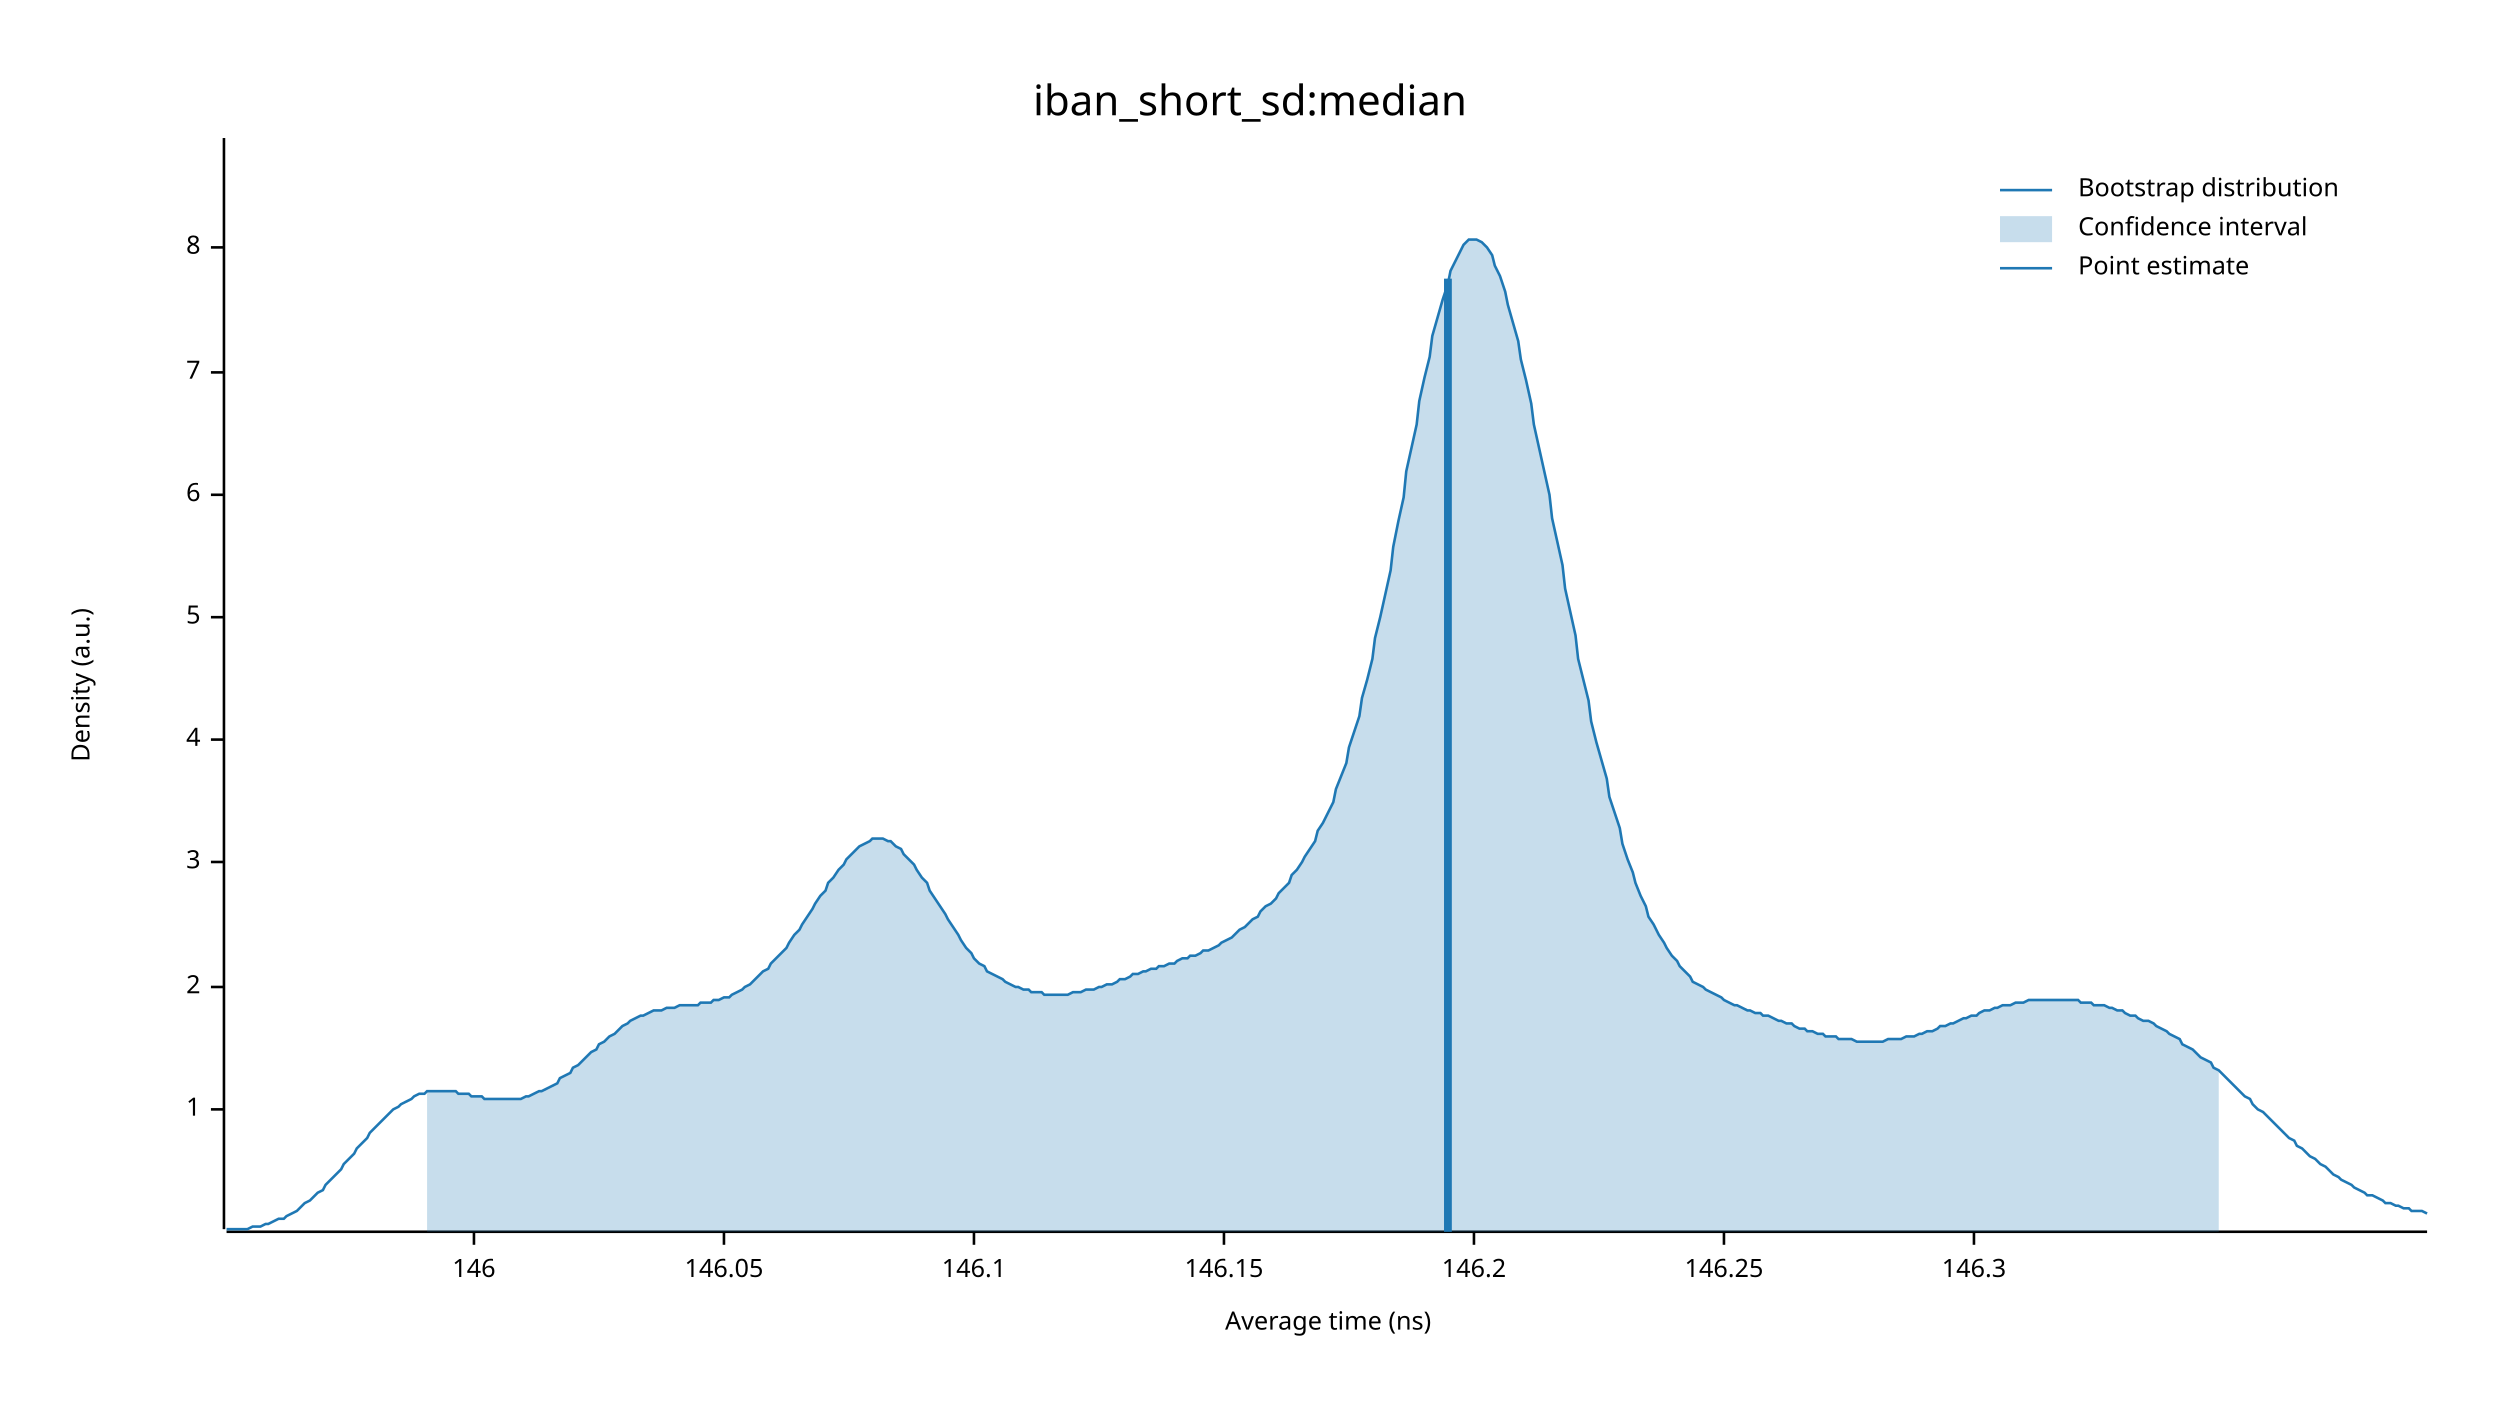
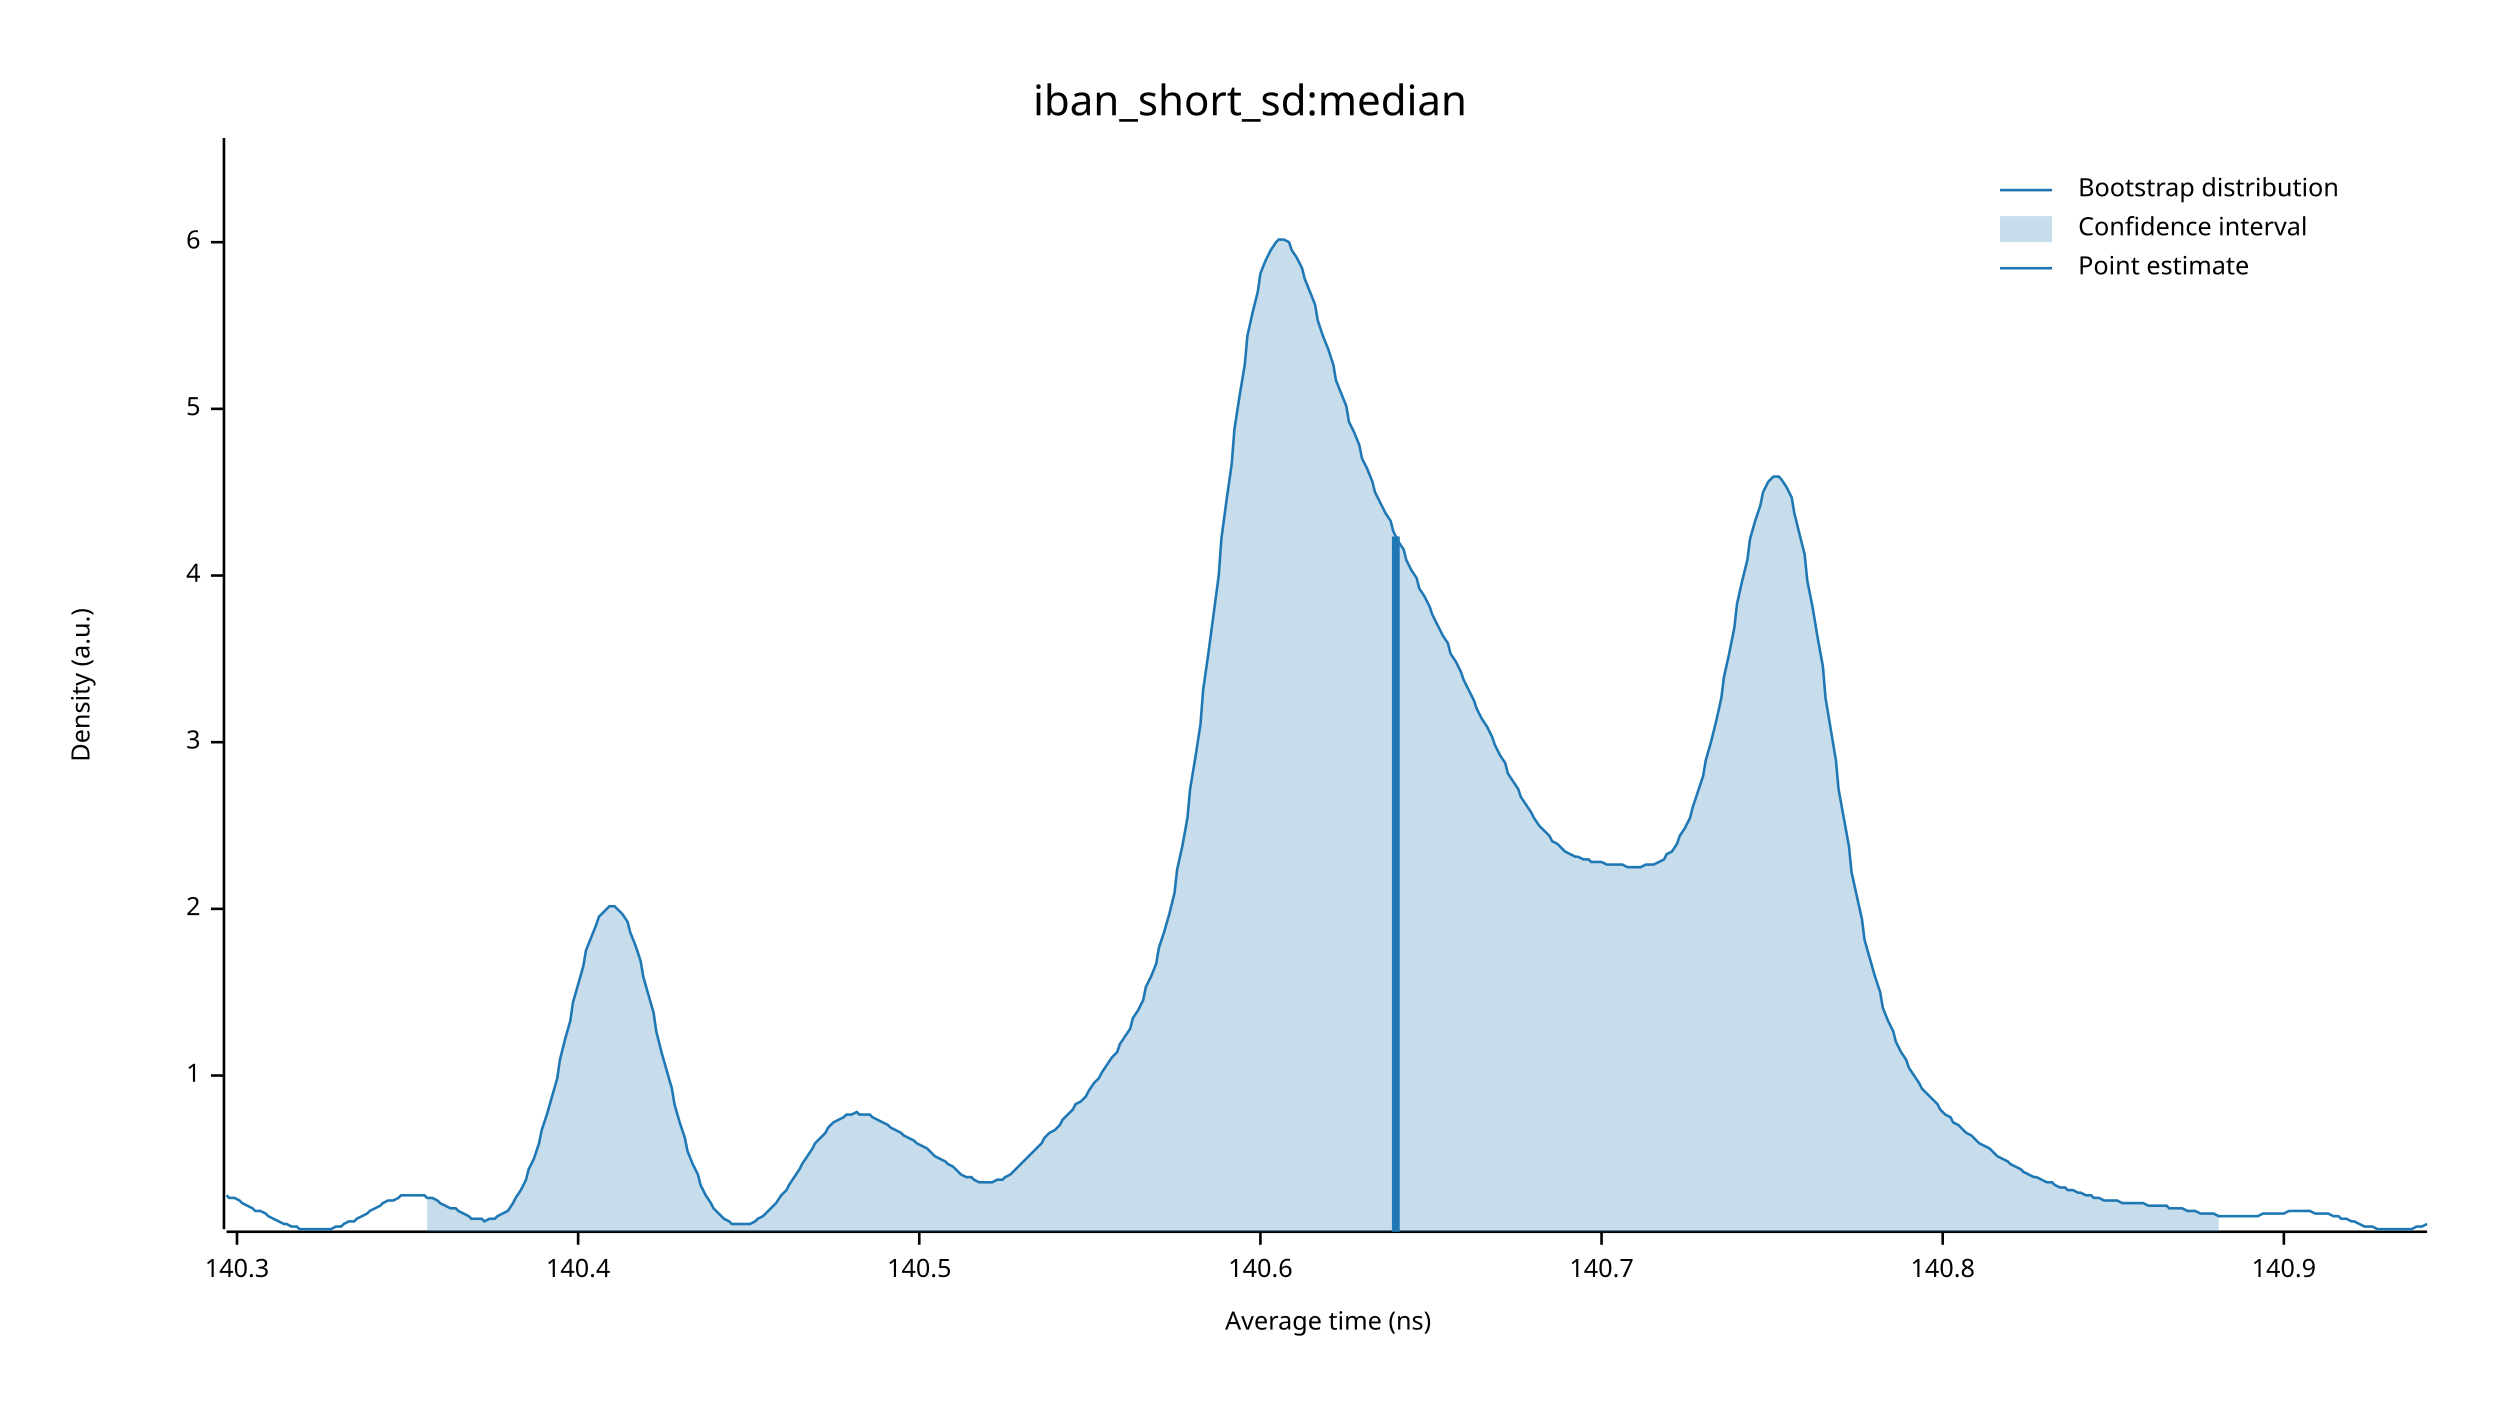
<svg xmlns="http://www.w3.org/2000/svg" width="960" height="540" viewBox="0 0 960 540">
  <text x="480" y="32" dy="0.76em" text-anchor="middle" font-family="sans-serif" font-size="16.129" opacity="1" fill="#000000">
iban_short_sd:median
</text>
  <text x="27" y="263" dy="0.76em" text-anchor="middle" font-family="sans-serif" font-size="9.677" opacity="1" fill="#000000" transform="rotate(270, 27, 263)">
Density (a.u.)
</text>
  <text x="510" y="513" dy="-0.5ex" text-anchor="middle" font-family="sans-serif" font-size="9.677" opacity="1" fill="#000000">
Average time (ns)
</text>
  <polyline fill="none" opacity="1" stroke="#000000" stroke-width="1" points="86,53 86,472 " />
-   <text x="77" y="426" dy="0.5ex" text-anchor="end" font-family="sans-serif" font-size="9.677" opacity="1" fill="#000000">
+   <text x="77" y="413" dy="0.5ex" text-anchor="end" font-family="sans-serif" font-size="9.677" opacity="1" fill="#000000">
1
</text>
-   <polyline fill="none" opacity="1" stroke="#000000" stroke-width="1" points="81,426 86,426 " />
-   <text x="77" y="379" dy="0.5ex" text-anchor="end" font-family="sans-serif" font-size="9.677" opacity="1" fill="#000000">
+   <polyline fill="none" opacity="1" stroke="#000000" stroke-width="1" points="81,413 86,413 " />
+   <text x="77" y="349" dy="0.5ex" text-anchor="end" font-family="sans-serif" font-size="9.677" opacity="1" fill="#000000">
2
</text>
-   <polyline fill="none" opacity="1" stroke="#000000" stroke-width="1" points="81,379 86,379 " />
-   <text x="77" y="331" dy="0.5ex" text-anchor="end" font-family="sans-serif" font-size="9.677" opacity="1" fill="#000000">
+   <polyline fill="none" opacity="1" stroke="#000000" stroke-width="1" points="81,349 86,349 " />
+   <text x="77" y="285" dy="0.5ex" text-anchor="end" font-family="sans-serif" font-size="9.677" opacity="1" fill="#000000">
3
</text>
-   <polyline fill="none" opacity="1" stroke="#000000" stroke-width="1" points="81,331 86,331 " />
-   <text x="77" y="284" dy="0.5ex" text-anchor="end" font-family="sans-serif" font-size="9.677" opacity="1" fill="#000000">
+   <polyline fill="none" opacity="1" stroke="#000000" stroke-width="1" points="81,285 86,285 " />
+   <text x="77" y="221" dy="0.5ex" text-anchor="end" font-family="sans-serif" font-size="9.677" opacity="1" fill="#000000">
4
</text>
-   <polyline fill="none" opacity="1" stroke="#000000" stroke-width="1" points="81,284 86,284 " />
-   <text x="77" y="237" dy="0.5ex" text-anchor="end" font-family="sans-serif" font-size="9.677" opacity="1" fill="#000000">
+   <polyline fill="none" opacity="1" stroke="#000000" stroke-width="1" points="81,221 86,221 " />
+   <text x="77" y="157" dy="0.5ex" text-anchor="end" font-family="sans-serif" font-size="9.677" opacity="1" fill="#000000">
5
</text>
-   <polyline fill="none" opacity="1" stroke="#000000" stroke-width="1" points="81,237 86,237 " />
-   <text x="77" y="190" dy="0.5ex" text-anchor="end" font-family="sans-serif" font-size="9.677" opacity="1" fill="#000000">
+   <polyline fill="none" opacity="1" stroke="#000000" stroke-width="1" points="81,157 86,157 " />
+   <text x="77" y="93" dy="0.5ex" text-anchor="end" font-family="sans-serif" font-size="9.677" opacity="1" fill="#000000">
6
</text>
-   <polyline fill="none" opacity="1" stroke="#000000" stroke-width="1" points="81,190 86,190 " />
-   <text x="77" y="143" dy="0.5ex" text-anchor="end" font-family="sans-serif" font-size="9.677" opacity="1" fill="#000000">
- 7
+   <polyline fill="none" opacity="1" stroke="#000000" stroke-width="1" points="81,93 86,93 " />
+   <polyline fill="none" opacity="1" stroke="#000000" stroke-width="1" points="87,473 932,473 " />
+   <text x="91" y="483" dy="0.76em" text-anchor="middle" font-family="sans-serif" font-size="9.677" opacity="1" fill="#000000">
+ 140.3
</text>
-   <polyline fill="none" opacity="1" stroke="#000000" stroke-width="1" points="81,143 86,143 " />
-   <text x="77" y="95" dy="0.5ex" text-anchor="end" font-family="sans-serif" font-size="9.677" opacity="1" fill="#000000">
- 8
+   <polyline fill="none" opacity="1" stroke="#000000" stroke-width="1" points="91,473 91,478 " />
+   <text x="222" y="483" dy="0.76em" text-anchor="middle" font-family="sans-serif" font-size="9.677" opacity="1" fill="#000000">
+ 140.4
</text>
-   <polyline fill="none" opacity="1" stroke="#000000" stroke-width="1" points="81,95 86,95 " />
-   <polyline fill="none" opacity="1" stroke="#000000" stroke-width="1" points="87,473 932,473 " />
-   <text x="182" y="483" dy="0.76em" text-anchor="middle" font-family="sans-serif" font-size="9.677" opacity="1" fill="#000000">
- 146
+   <polyline fill="none" opacity="1" stroke="#000000" stroke-width="1" points="222,473 222,478 " />
+   <text x="353" y="483" dy="0.76em" text-anchor="middle" font-family="sans-serif" font-size="9.677" opacity="1" fill="#000000">
+ 140.5
</text>
-   <polyline fill="none" opacity="1" stroke="#000000" stroke-width="1" points="182,473 182,478 " />
-   <text x="278" y="483" dy="0.76em" text-anchor="middle" font-family="sans-serif" font-size="9.677" opacity="1" fill="#000000">
- 146.05
+   <polyline fill="none" opacity="1" stroke="#000000" stroke-width="1" points="353,473 353,478 " />
+   <text x="484" y="483" dy="0.76em" text-anchor="middle" font-family="sans-serif" font-size="9.677" opacity="1" fill="#000000">
+ 140.6
</text>
-   <polyline fill="none" opacity="1" stroke="#000000" stroke-width="1" points="278,473 278,478 " />
-   <text x="374" y="483" dy="0.76em" text-anchor="middle" font-family="sans-serif" font-size="9.677" opacity="1" fill="#000000">
- 146.1
+   <polyline fill="none" opacity="1" stroke="#000000" stroke-width="1" points="484,473 484,478 " />
+   <text x="615" y="483" dy="0.76em" text-anchor="middle" font-family="sans-serif" font-size="9.677" opacity="1" fill="#000000">
+ 140.7
</text>
-   <polyline fill="none" opacity="1" stroke="#000000" stroke-width="1" points="374,473 374,478 " />
-   <text x="470" y="483" dy="0.76em" text-anchor="middle" font-family="sans-serif" font-size="9.677" opacity="1" fill="#000000">
- 146.15
+   <polyline fill="none" opacity="1" stroke="#000000" stroke-width="1" points="615,473 615,478 " />
+   <text x="746" y="483" dy="0.76em" text-anchor="middle" font-family="sans-serif" font-size="9.677" opacity="1" fill="#000000">
+ 140.8
</text>
-   <polyline fill="none" opacity="1" stroke="#000000" stroke-width="1" points="470,473 470,478 " />
-   <text x="566" y="483" dy="0.76em" text-anchor="middle" font-family="sans-serif" font-size="9.677" opacity="1" fill="#000000">
- 146.2
+   <polyline fill="none" opacity="1" stroke="#000000" stroke-width="1" points="746,473 746,478 " />
+   <text x="877" y="483" dy="0.76em" text-anchor="middle" font-family="sans-serif" font-size="9.677" opacity="1" fill="#000000">
+ 140.9
</text>
-   <polyline fill="none" opacity="1" stroke="#000000" stroke-width="1" points="566,473 566,478 " />
-   <text x="662" y="483" dy="0.76em" text-anchor="middle" font-family="sans-serif" font-size="9.677" opacity="1" fill="#000000">
- 146.25
- </text>
-   <polyline fill="none" opacity="1" stroke="#000000" stroke-width="1" points="662,473 662,478 " />
-   <text x="758" y="483" dy="0.76em" text-anchor="middle" font-family="sans-serif" font-size="9.677" opacity="1" fill="#000000">
- 146.3
- </text>
-   <polyline fill="none" opacity="1" stroke="#000000" stroke-width="1" points="758,473 758,478 " />
-   <polyline fill="none" opacity="1" stroke="#1F78B4" stroke-width="1" points="87,472 88,472 90,472 92,472 93,472 95,472 97,471 98,471 100,471 102,470 103,470 105,469 107,468 109,468 110,467 112,466 114,465 115,464 117,462 119,461 120,460 122,458 124,457 125,455 127,453 129,451 131,449 132,447 134,445 136,443 137,441 139,439 141,437 142,435 144,433 146,431 147,430 149,428 151,426 153,425 154,424 156,423 158,422 159,421 161,420 163,420 164,419 166,419 168,419 169,419 171,419 173,419 175,419 176,420 178,420 180,420 181,421 183,421 185,421 186,422 188,422 190,422 191,422 193,422 195,422 197,422 198,422 200,422 202,421 203,421 205,420 207,419 208,419 210,418 212,417 214,416 215,414 217,413 219,412 220,410 222,409 224,407 225,406 227,404 229,403 230,401 232,400 234,398 236,397 237,396 239,394 241,393 242,392 244,391 246,390 247,390 249,389 251,388 252,388 254,388 256,387 258,387 259,387 261,386 263,386 264,386 266,386 268,386 269,385 271,385 273,385 274,384 276,384 278,383 280,383 281,382 283,381 285,380 286,379 288,378 290,376 291,375 293,373 295,372 296,370 298,368 300,366 302,364 303,362 305,359 307,357 308,355 310,352 312,349 313,347 315,344 317,342 318,339 320,337 322,334 324,332 325,330 327,328 329,326 330,325 332,324 334,323 335,322 337,322 339,322 341,323 342,323 344,325 346,326 347,328 349,330 351,332 352,334 354,337 356,339 357,342 359,345 361,348 363,351 364,353 366,356 368,359 369,361 371,364 373,366 374,368 376,370 378,371 379,373 381,374 383,375 385,376 386,377 388,378 390,379 391,379 393,380 395,380 396,381 398,381 400,381 401,382 403,382 405,382 407,382 408,382 410,382 412,381 413,381 415,381 417,380 418,380 420,380 422,379 423,379 425,378 427,378 429,377 430,376 432,376 434,375 435,374 437,374 439,373 440,373 442,372 444,372 445,371 447,371 449,370 451,370 452,369 454,368 456,368 457,367 459,367 461,366 462,365 464,365 466,364 468,363 469,362 471,361 473,360 474,359 476,357 478,356 479,355 481,353 483,352 484,350 486,348 488,347 490,345 491,343 493,341 495,339 496,336 498,334 500,331 501,329 503,326 505,323 506,319 508,316 510,312 512,308 513,303 515,298 517,293 518,287 520,281 522,275 523,268 525,261 527,253 528,245 530,237 532,228 534,219 535,210 537,200 539,191 540,181 542,172 544,163 545,154 547,145 549,137 550,129 552,122 554,115 556,109 557,104 559,100 561,96 562,94 564,92 566,92 567,92 569,93 571,95 573,98 574,102 576,106 578,112 579,117 581,124 583,131 584,138 586,146 588,155 589,163 591,172 593,181 595,190 596,199 598,208 600,217 601,226 603,235 605,244 606,253 608,261 610,269 611,277 613,285 615,292 617,299 618,306 620,312 622,318 623,324 625,330 627,335 628,339 630,344 632,348 633,352 635,355 637,359 639,362 640,364 642,367 644,369 645,371 647,373 649,375 650,377 652,378 654,379 655,380 657,381 659,382 661,383 662,384 664,385 666,386 667,386 669,387 671,388 672,388 674,389 676,389 677,390 679,390 681,391 683,392 684,392 686,393 688,393 689,394 691,395 693,395 694,396 696,396 698,397 700,397 701,398 703,398 705,398 706,399 708,399 710,399 711,399 713,400 715,400 716,400 718,400 720,400 722,400 723,400 725,399 727,399 728,399 730,399 732,398 733,398 735,398 737,397 738,397 740,396 742,396 744,395 745,394 747,394 749,393 750,393 752,392 754,391 755,391 757,390 759,390 760,389 762,388 764,388 766,387 767,387 769,386 771,386 772,386 774,385 776,385 777,385 779,384 781,384 782,384 784,384 786,384 788,384 789,384 791,384 793,384 794,384 796,384 798,384 799,385 801,385 803,385 804,386 806,386 808,386 810,387 811,387 813,388 815,388 816,389 818,390 820,390 821,391 823,392 825,392 827,393 828,394 830,395 832,396 833,397 835,398 837,399 838,401 840,402 842,403 843,404 845,406 847,407 849,408 850,410 852,411 854,413 855,414 857,416 859,418 860,419 862,421 864,422 865,424 867,426 869,427 871,429 872,430 874,432 876,434 877,435 879,437 881,438 882,440 884,441 886,443 887,444 889,445 891,447 893,448 894,449 896,451 898,452 899,453 901,454 903,455 904,456 906,457 908,458 909,459 911,459 913,460 915,461 916,462 918,462 920,463 921,463 923,464 925,464 926,465 928,465 930,465 932,466 " />
-   <polygon opacity="0.25" fill="#1F78B4" points="164,419 166,419 168,419 169,419 171,419 173,419 175,419 176,420 178,420 180,420 181,421 183,421 185,421 186,422 188,422 190,422 191,422 193,422 195,422 197,422 198,422 200,422 202,421 203,421 205,420 207,419 208,419 210,418 212,417 214,416 215,414 217,413 219,412 220,410 222,409 224,407 225,406 227,404 229,403 230,401 232,400 234,398 236,397 237,396 239,394 241,393 242,392 244,391 246,390 247,390 249,389 251,388 252,388 254,388 256,387 258,387 259,387 261,386 263,386 264,386 266,386 268,386 269,385 271,385 273,385 274,384 276,384 278,383 280,383 281,382 283,381 285,380 286,379 288,378 290,376 291,375 293,373 295,372 296,370 298,368 300,366 302,364 303,362 305,359 307,357 308,355 310,352 312,349 313,347 315,344 317,342 318,339 320,337 322,334 324,332 325,330 327,328 329,326 330,325 332,324 334,323 335,322 337,322 339,322 341,323 342,323 344,325 346,326 347,328 349,330 351,332 352,334 354,337 356,339 357,342 359,345 361,348 363,351 364,353 366,356 368,359 369,361 371,364 373,366 374,368 376,370 378,371 379,373 381,374 383,375 385,376 386,377 388,378 390,379 391,379 393,380 395,380 396,381 398,381 400,381 401,382 403,382 405,382 407,382 408,382 410,382 412,381 413,381 415,381 417,380 418,380 420,380 422,379 423,379 425,378 427,378 429,377 430,376 432,376 434,375 435,374 437,374 439,373 440,373 442,372 444,372 445,371 447,371 449,370 451,370 452,369 454,368 456,368 457,367 459,367 461,366 462,365 464,365 466,364 468,363 469,362 471,361 473,360 474,359 476,357 478,356 479,355 481,353 483,352 484,350 486,348 488,347 490,345 491,343 493,341 495,339 496,336 498,334 500,331 501,329 503,326 505,323 506,319 508,316 510,312 512,308 513,303 515,298 517,293 518,287 520,281 522,275 523,268 525,261 527,253 528,245 530,237 532,228 534,219 535,210 537,200 539,191 540,181 542,172 544,163 545,154 547,145 549,137 550,129 552,122 554,115 556,109 557,104 559,100 561,96 562,94 564,92 566,92 567,92 569,93 571,95 573,98 574,102 576,106 578,112 579,117 581,124 583,131 584,138 586,146 588,155 589,163 591,172 593,181 595,190 596,199 598,208 600,217 601,226 603,235 605,244 606,253 608,261 610,269 611,277 613,285 615,292 617,299 618,306 620,312 622,318 623,324 625,330 627,335 628,339 630,344 632,348 633,352 635,355 637,359 639,362 640,364 642,367 644,369 645,371 647,373 649,375 650,377 652,378 654,379 655,380 657,381 659,382 661,383 662,384 664,385 666,386 667,386 669,387 671,388 672,388 674,389 676,389 677,390 679,390 681,391 683,392 684,392 686,393 688,393 689,394 691,395 693,395 694,396 696,396 698,397 700,397 701,398 703,398 705,398 706,399 708,399 710,399 711,399 713,400 715,400 716,400 718,400 720,400 722,400 723,400 725,399 727,399 728,399 730,399 732,398 733,398 735,398 737,397 738,397 740,396 742,396 744,395 745,394 747,394 749,393 750,393 752,392 754,391 755,391 757,390 759,390 760,389 762,388 764,388 766,387 767,387 769,386 771,386 772,386 774,385 776,385 777,385 779,384 781,384 782,384 784,384 786,384 788,384 789,384 791,384 793,384 794,384 796,384 798,384 799,385 801,385 803,385 804,386 806,386 808,386 810,387 811,387 813,388 815,388 816,389 818,390 820,390 821,391 823,392 825,392 827,393 828,394 830,395 832,396 833,397 835,398 837,399 838,401 840,402 842,403 843,404 845,406 847,407 849,408 850,410 852,411 852,473 164,473 " />
-   <polyline fill="none" opacity="1" stroke="#1F78B4" stroke-width="3" points="556,473 556,107 " />
+   <polyline fill="none" opacity="1" stroke="#000000" stroke-width="1" points="877,473 877,478 " />
+   <polyline fill="none" opacity="1" stroke="#1F78B4" stroke-width="1" points="87,459 88,460 90,460 92,461 93,462 95,463 97,464 98,465 100,465 102,466 103,467 105,468 107,469 109,470 110,470 112,471 114,471 115,472 117,472 119,472 120,472 122,472 124,472 125,472 127,472 129,471 131,471 132,470 134,469 136,469 137,468 139,467 141,466 142,465 144,464 146,463 147,462 149,461 151,461 153,460 154,459 156,459 158,459 159,459 161,459 163,459 164,460 166,460 168,461 169,462 171,463 173,464 175,464 176,465 178,466 180,467 181,468 183,468 185,468 186,469 188,468 190,468 191,467 193,466 195,465 197,462 198,460 200,457 202,453 203,449 205,445 207,439 208,434 210,428 212,421 214,414 215,407 217,399 219,392 220,385 222,378 224,371 225,365 227,360 229,355 230,352 232,350 234,348 236,348 237,349 239,351 241,354 242,358 244,363 246,369 247,375 249,382 251,389 252,396 254,404 256,411 258,418 259,424 261,431 263,437 264,442 266,447 268,451 269,455 271,459 273,462 274,464 276,466 278,468 280,469 281,470 283,470 285,470 286,470 288,470 290,469 291,468 293,467 295,465 296,464 298,462 300,459 302,457 303,455 305,452 307,449 308,447 310,444 312,441 313,439 315,437 317,435 318,433 320,431 322,430 324,429 325,428 327,428 329,427 330,428 332,428 334,428 335,429 337,430 339,431 341,432 342,433 344,434 346,435 347,436 349,437 351,438 352,439 354,440 356,441 357,442 359,444 361,445 363,446 364,447 366,448 368,450 369,451 371,452 373,452 374,453 376,454 378,454 379,454 381,454 383,453 385,453 386,452 388,451 390,449 391,448 393,446 395,444 396,443 398,441 400,439 401,437 403,435 405,434 407,432 408,430 410,428 412,426 413,424 415,423 417,421 418,419 420,416 422,414 423,412 425,409 427,406 429,404 430,401 432,398 434,395 435,391 437,388 439,384 440,379 442,375 444,370 445,364 447,358 449,351 451,343 452,334 454,325 456,314 457,303 459,291 461,278 462,265 464,251 466,236 468,221 469,207 471,192 473,178 474,165 476,152 478,140 479,129 481,120 483,112 484,105 486,100 488,96 490,93 491,92 493,92 495,93 496,96 498,99 500,103 501,107 503,112 505,117 506,123 508,129 510,134 512,140 513,146 515,151 517,156 518,162 520,166 522,171 523,176 525,180 527,185 528,189 530,193 532,197 534,200 535,204 537,208 539,211 540,215 542,219 544,222 545,226 547,229 549,233 550,236 552,240 554,244 556,247 557,251 559,254 561,258 562,261 564,265 566,269 567,272 569,276 571,279 573,283 574,286 576,290 578,293 579,297 581,300 583,303 584,306 586,309 588,312 589,314 591,317 593,319 595,321 596,323 598,324 600,326 601,327 603,328 605,329 606,329 608,330 610,330 611,331 613,331 615,331 617,332 618,332 620,332 622,332 623,332 625,333 627,333 628,333 630,333 632,332 633,332 635,332 637,331 639,330 640,328 642,327 644,324 645,321 647,318 649,314 650,310 652,304 654,298 655,292 657,285 659,277 661,268 662,260 664,251 666,241 667,232 669,223 671,215 672,207 674,200 676,194 677,189 679,185 681,183 683,183 684,184 686,187 688,191 689,197 691,205 693,213 694,223 696,233 698,245 700,256 701,268 703,280 705,292 706,303 708,314 710,325 711,335 713,344 715,353 716,361 718,368 720,375 722,381 723,387 725,392 727,396 728,400 730,404 732,407 733,410 735,413 737,416 738,418 740,420 742,422 744,424 745,426 747,428 749,429 750,431 752,432 754,434 755,435 757,436 759,438 760,439 762,440 764,441 766,443 767,444 769,445 771,446 772,447 774,448 776,449 777,450 779,451 781,452 782,452 784,453 786,454 788,454 789,455 791,456 793,456 794,457 796,457 798,458 799,458 801,459 803,459 804,460 806,460 808,461 810,461 811,461 813,461 815,462 816,462 818,462 820,462 821,462 823,462 825,463 827,463 828,463 830,463 832,463 833,464 835,464 837,464 838,464 840,465 842,465 843,465 845,466 847,466 849,466 850,466 852,467 854,467 855,467 857,467 859,467 860,467 862,467 864,467 865,467 867,467 869,466 871,466 872,466 874,466 876,466 877,466 879,465 881,465 882,465 884,465 886,465 887,465 889,466 891,466 893,466 894,466 896,467 898,467 899,468 901,468 903,469 904,469 906,470 908,471 909,471 911,471 913,472 915,472 916,472 918,472 920,472 921,472 923,472 925,472 926,472 928,471 930,471 932,470 " />
+   <polygon opacity="0.25" fill="#1F78B4" points="164,460 166,460 168,461 169,462 171,463 173,464 175,464 176,465 178,466 180,467 181,468 183,468 185,468 186,469 188,468 190,468 191,467 193,466 195,465 197,462 198,460 200,457 202,453 203,449 205,445 207,439 208,434 210,428 212,421 214,414 215,407 217,399 219,392 220,385 222,378 224,371 225,365 227,360 229,355 230,352 232,350 234,348 236,348 237,349 239,351 241,354 242,358 244,363 246,369 247,375 249,382 251,389 252,396 254,404 256,411 258,418 259,424 261,431 263,437 264,442 266,447 268,451 269,455 271,459 273,462 274,464 276,466 278,468 280,469 281,470 283,470 285,470 286,470 288,470 290,469 291,468 293,467 295,465 296,464 298,462 300,459 302,457 303,455 305,452 307,449 308,447 310,444 312,441 313,439 315,437 317,435 318,433 320,431 322,430 324,429 325,428 327,428 329,427 330,428 332,428 334,428 335,429 337,430 339,431 341,432 342,433 344,434 346,435 347,436 349,437 351,438 352,439 354,440 356,441 357,442 359,444 361,445 363,446 364,447 366,448 368,450 369,451 371,452 373,452 374,453 376,454 378,454 379,454 381,454 383,453 385,453 386,452 388,451 390,449 391,448 393,446 395,444 396,443 398,441 400,439 401,437 403,435 405,434 407,432 408,430 410,428 412,426 413,424 415,423 417,421 418,419 420,416 422,414 423,412 425,409 427,406 429,404 430,401 432,398 434,395 435,391 437,388 439,384 440,379 442,375 444,370 445,364 447,358 449,351 451,343 452,334 454,325 456,314 457,303 459,291 461,278 462,265 464,251 466,236 468,221 469,207 471,192 473,178 474,165 476,152 478,140 479,129 481,120 483,112 484,105 486,100 488,96 490,93 491,92 493,92 495,93 496,96 498,99 500,103 501,107 503,112 505,117 506,123 508,129 510,134 512,140 513,146 515,151 517,156 518,162 520,166 522,171 523,176 525,180 527,185 528,189 530,193 532,197 534,200 535,204 537,208 539,211 540,215 542,219 544,222 545,226 547,229 549,233 550,236 552,240 554,244 556,247 557,251 559,254 561,258 562,261 564,265 566,269 567,272 569,276 571,279 573,283 574,286 576,290 578,293 579,297 581,300 583,303 584,306 586,309 588,312 589,314 591,317 593,319 595,321 596,323 598,324 600,326 601,327 603,328 605,329 606,329 608,330 610,330 611,331 613,331 615,331 617,332 618,332 620,332 622,332 623,332 625,333 627,333 628,333 630,333 632,332 633,332 635,332 637,331 639,330 640,328 642,327 644,324 645,321 647,318 649,314 650,310 652,304 654,298 655,292 657,285 659,277 661,268 662,260 664,251 666,241 667,232 669,223 671,215 672,207 674,200 676,194 677,189 679,185 681,183 683,183 684,184 686,187 688,191 689,197 691,205 693,213 694,223 696,233 698,245 700,256 701,268 703,280 705,292 706,303 708,314 710,325 711,335 713,344 715,353 716,361 718,368 720,375 722,381 723,387 725,392 727,396 728,400 730,404 732,407 733,410 735,413 737,416 738,418 740,420 742,422 744,424 745,426 747,428 749,429 750,431 752,432 754,434 755,435 757,436 759,438 760,439 762,440 764,441 766,443 767,444 769,445 771,446 772,447 774,448 776,449 777,450 779,451 781,452 782,452 784,453 786,454 788,454 789,455 791,456 793,456 794,457 796,457 798,458 799,458 801,459 803,459 804,460 806,460 808,461 810,461 811,461 813,461 815,462 816,462 818,462 820,462 821,462 823,462 825,463 827,463 828,463 830,463 832,463 833,464 835,464 837,464 838,464 840,465 842,465 843,465 845,466 847,466 849,466 850,466 852,467 852,473 164,473 " />
+   <polyline fill="none" opacity="1" stroke="#1F78B4" stroke-width="3" points="536,473 536,206 " />
  <text x="798" y="68" dy="0.76em" text-anchor="start" font-family="sans-serif" font-size="9.677" opacity="1" fill="#000000">
Bootstrap distribution
</text>
  <text x="798" y="83" dy="0.76em" text-anchor="start" font-family="sans-serif" font-size="9.677" opacity="1" fill="#000000">
Confidence interval
</text>
  <text x="798" y="98" dy="0.76em" text-anchor="start" font-family="sans-serif" font-size="9.677" opacity="1" fill="#000000">
Point estimate
</text>
  <polyline fill="none" opacity="1" stroke="#1F78B4" stroke-width="1" points="768,73 788,73 " />
  <rect x="768" y="83" width="20" height="10" opacity="0.25" fill="#1F78B4" stroke="none" />
  <polyline fill="none" opacity="1" stroke="#1F78B4" stroke-width="1" points="768,103 788,103 " />
</svg>
